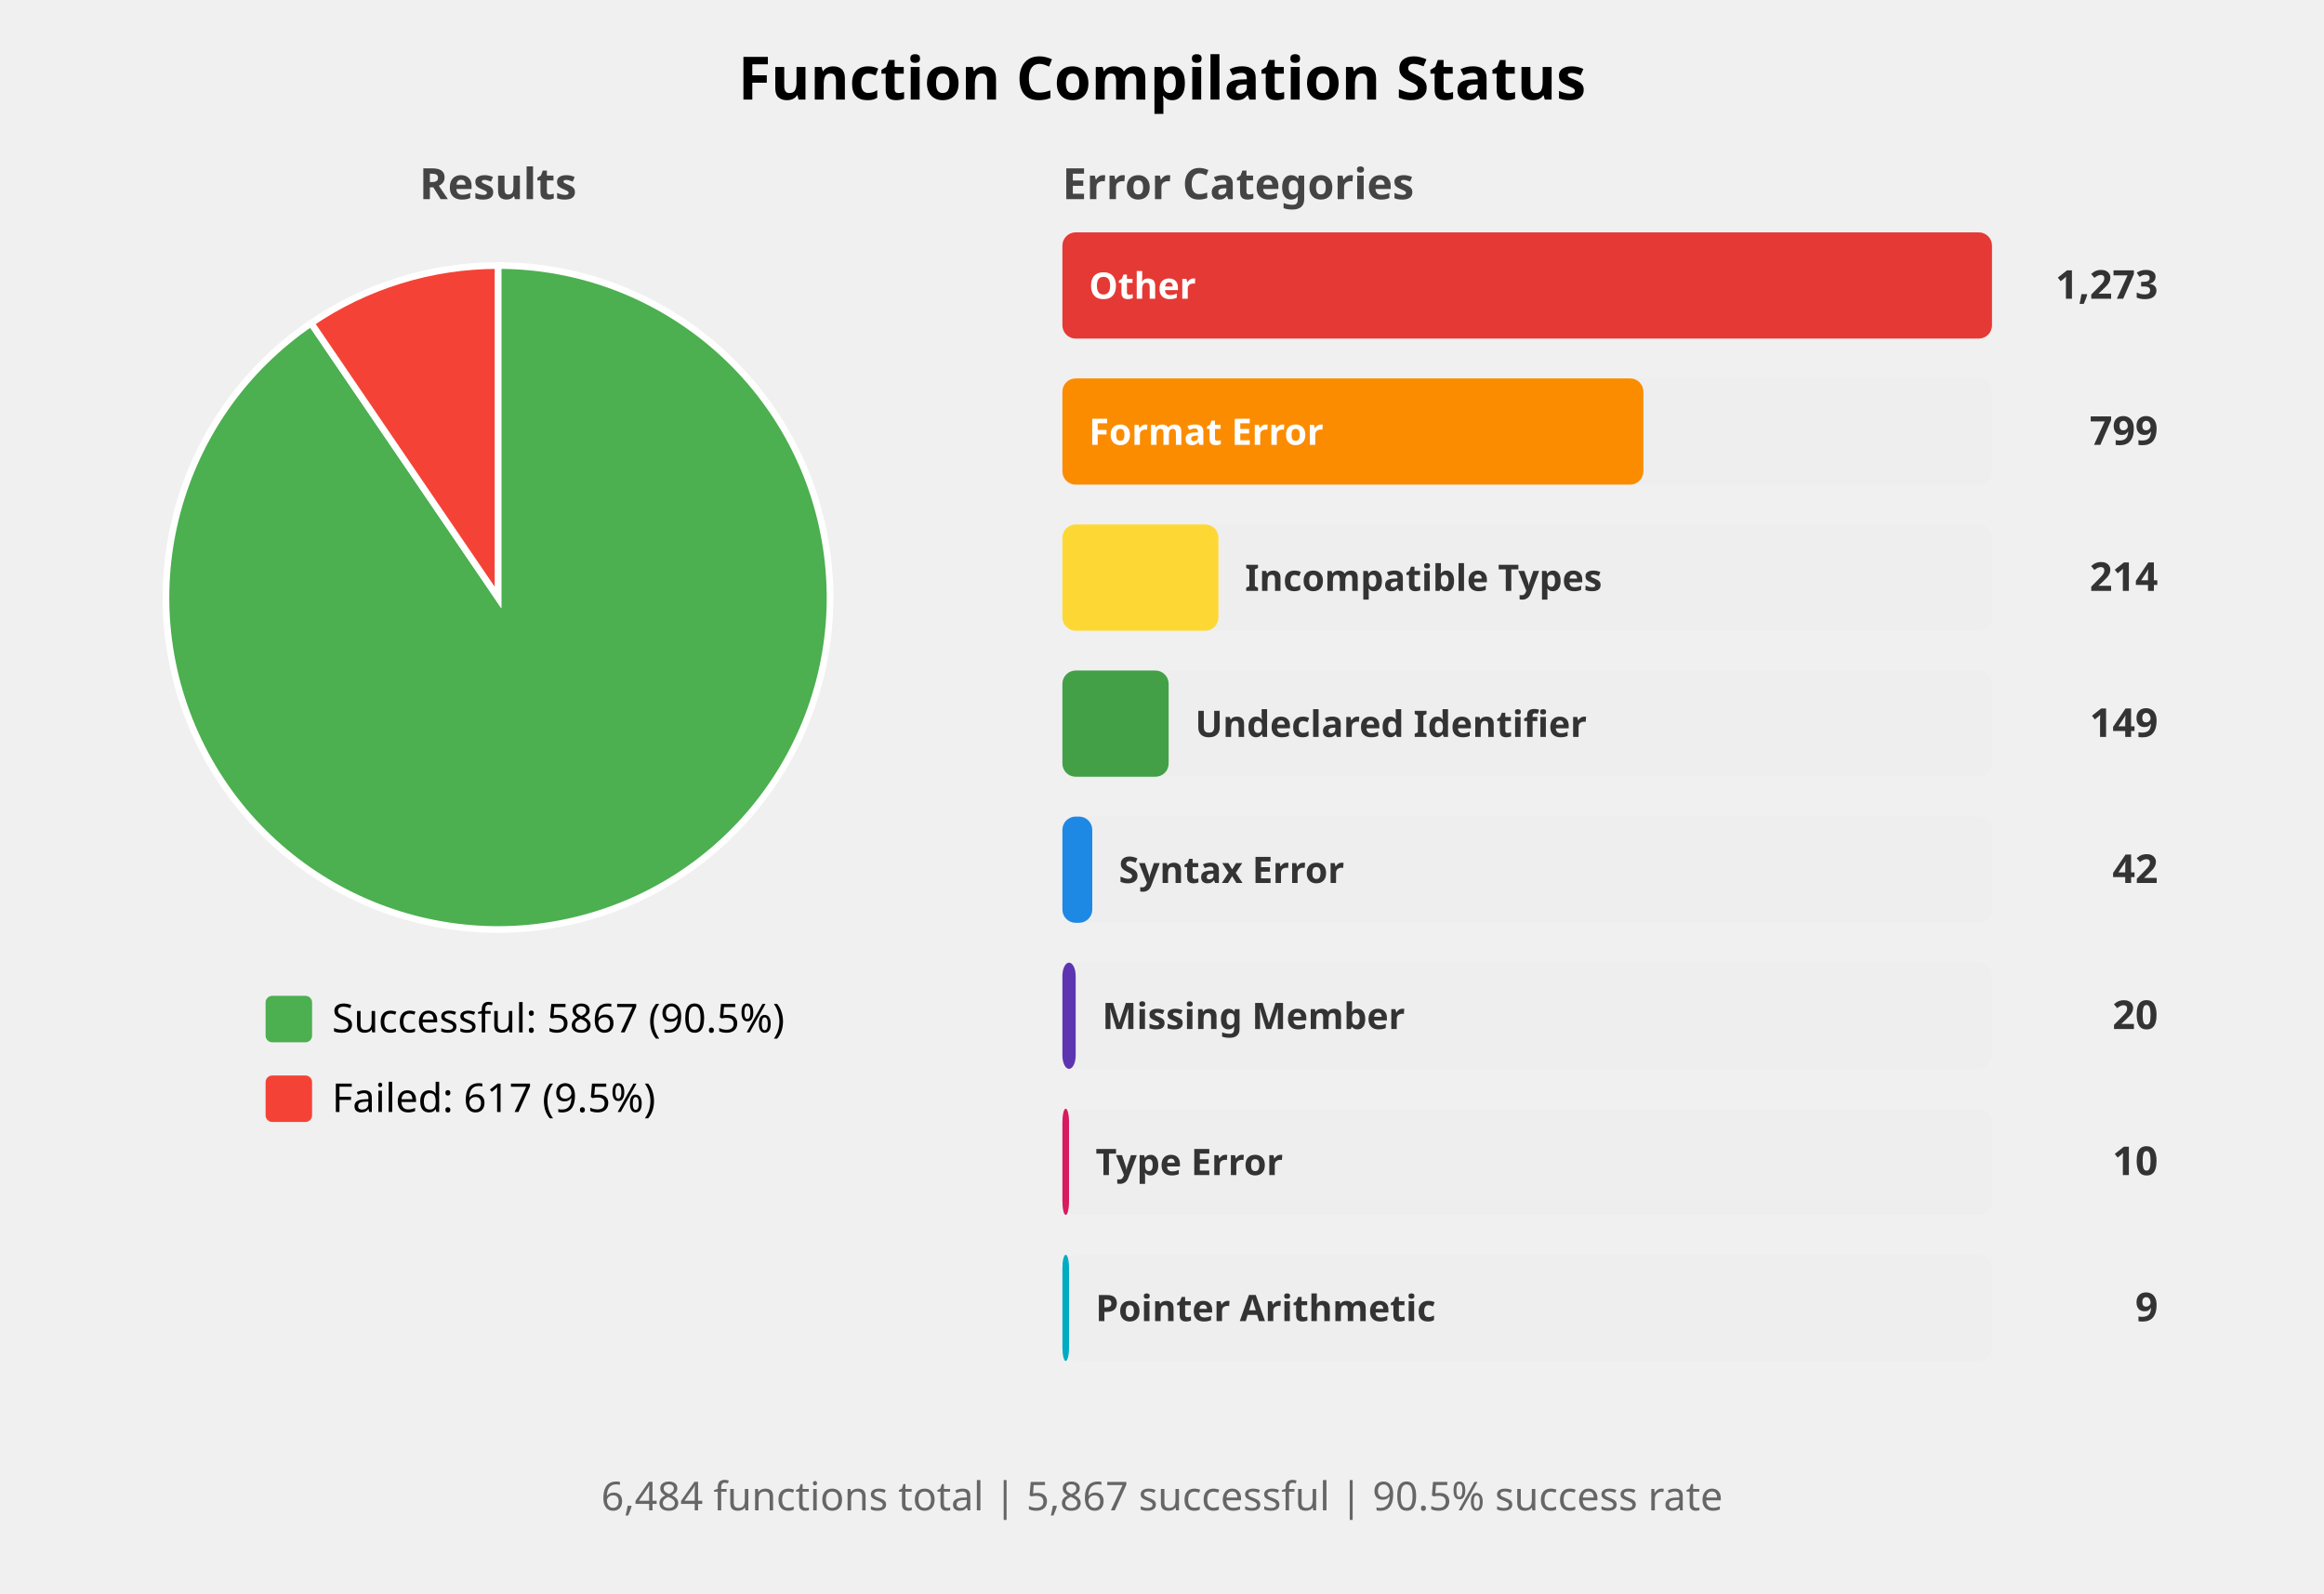
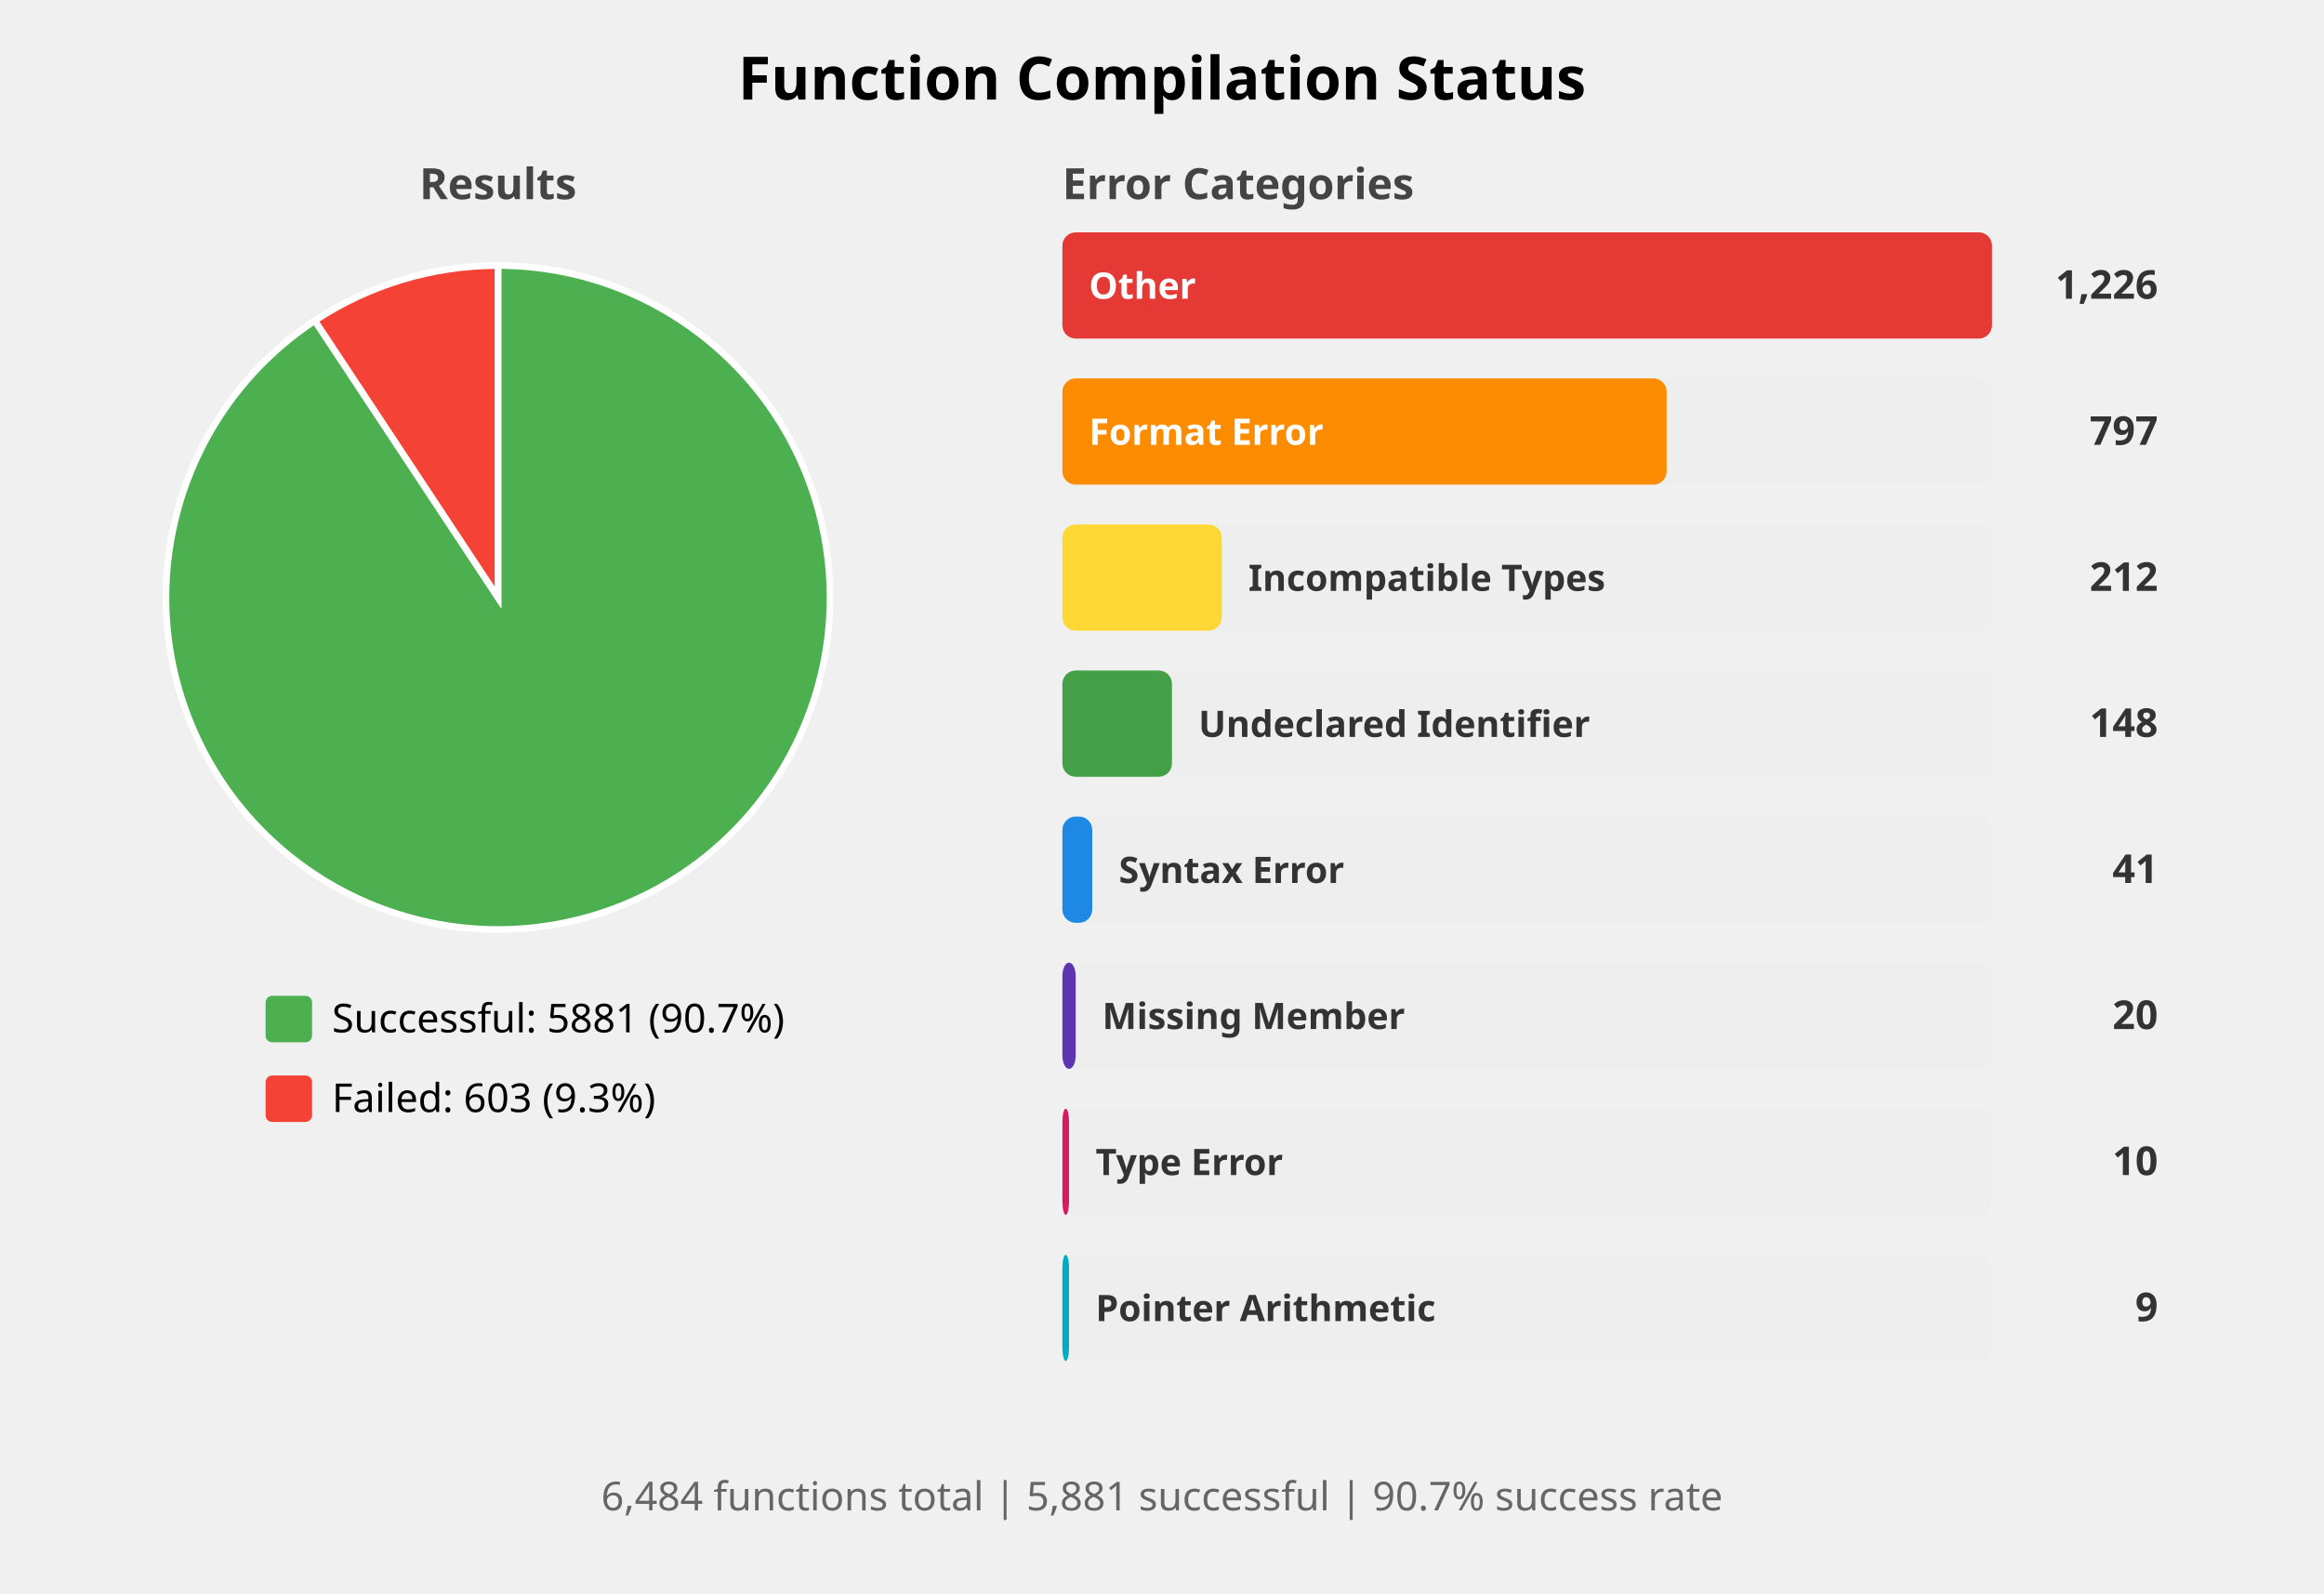
<svg xmlns="http://www.w3.org/2000/svg" width="700" height="480" viewBox="0 0 700 480">
  <style>
    .title { font: bold 18px sans-serif; }
    .subtitle { font: bold 13px sans-serif; fill: #444; }
    .label { font: 12px sans-serif; }
    .bar-label { font: bold 11px sans-serif; fill: white; }
    .bar-label-dark { font: bold 11px sans-serif; fill: #333; }
    .count { font: bold 12px sans-serif; fill: #333; }
    .summary { font: 12px sans-serif; fill: #666; }
  </style>
  <rect width="100%%" height="100%%" fill="white" />
  <text x="350" y="30" class="title" text-anchor="middle">Function Compilation Status</text>
  <text x="150" y="60" class="subtitle" text-anchor="middle">Results</text>
-   <path d="M 150,180 L 150.00,80.00 A 100,100 0 1,1 93.71,97.35 Z" fill="#4CAF50" stroke="white" stroke-width="2" />
-   <path d="M 150,180 L 93.71,97.35 A 100,100 0 0,1 150.00,80.00 Z" fill="#F44336" stroke="white" stroke-width="2" />
+   <path d="M 150,180 L 150.00,80.00 A 100,100 0 1,1 94.84,96.59 Z" fill="#4CAF50" stroke="white" stroke-width="2" />
+   <path d="M 150,180 L 94.84,96.59 A 100,100 0 0,1 150.00,80.00 Z" fill="#F44336" stroke="white" stroke-width="2" />
  <rect x="80" y="300" width="14" height="14" fill="#4CAF50" rx="2" />
-   <text x="100" y="311" class="label">Successful: 5867 (90.5%)</text>
+   <text x="100" y="311" class="label">Successful: 5881 (90.7%)</text>
  <rect x="80" y="324" width="14" height="14" fill="#F44336" rx="2" />
-   <text x="100" y="335" class="label">Failed: 617 (9.5%)</text>
+   <text x="100" y="335" class="label">Failed: 603 (9.3%)</text>
  <text x="320" y="60" class="subtitle">Error Categories</text>
  <rect x="320" y="70" width="280" height="32" fill="#EEEEEE" rx="4" />
  <rect x="320" y="70" width="280" height="32" fill="#E53935" rx="4" />
  <text x="328" y="90" class="bar-label">Other</text>
-   <text x="650" y="90" class="count" text-anchor="end">1,273</text>
+   <text x="650" y="90" class="count" text-anchor="end">1,226</text>
  <rect x="320" y="114" width="280" height="32" fill="#EEEEEE" rx="4" />
-   <rect x="320" y="114" width="175" height="32" fill="#FB8C00" rx="4" />
+   <rect x="320" y="114" width="182" height="32" fill="#FB8C00" rx="4" />
  <text x="328" y="134" class="bar-label">Format Error</text>
-   <text x="650" y="134" class="count" text-anchor="end">799</text>
+   <text x="650" y="134" class="count" text-anchor="end">797</text>
  <rect x="320" y="158" width="280" height="32" fill="#EEEEEE" rx="4" />
-   <rect x="320" y="158" width="47" height="32" fill="#FDD835" rx="4" />
-   <text x="375" y="178" class="bar-label-dark">Incompatible Types</text>
-   <text x="650" y="178" class="count" text-anchor="end">214</text>
+   <rect x="320" y="158" width="48" height="32" fill="#FDD835" rx="4" />
+   <text x="376" y="178" class="bar-label-dark">Incompatible Types</text>
+   <text x="650" y="178" class="count" text-anchor="end">212</text>
  <rect x="320" y="202" width="280" height="32" fill="#EEEEEE" rx="4" />
-   <rect x="320" y="202" width="32" height="32" fill="#43A047" rx="4" />
-   <text x="360" y="222" class="bar-label-dark">Undeclared Identifier</text>
-   <text x="650" y="222" class="count" text-anchor="end">149</text>
+   <rect x="320" y="202" width="33" height="32" fill="#43A047" rx="4" />
+   <text x="361" y="222" class="bar-label-dark">Undeclared Identifier</text>
+   <text x="650" y="222" class="count" text-anchor="end">148</text>
  <rect x="320" y="246" width="280" height="32" fill="#EEEEEE" rx="4" />
  <rect x="320" y="246" width="9" height="32" fill="#1E88E5" rx="4" />
  <text x="337" y="266" class="bar-label-dark">Syntax Error</text>
-   <text x="650" y="266" class="count" text-anchor="end">42</text>
+   <text x="650" y="266" class="count" text-anchor="end">41</text>
  <rect x="320" y="290" width="280" height="32" fill="#EEEEEE" rx="4" />
  <rect x="320" y="290" width="4" height="32" fill="#5E35B1" rx="4" />
  <text x="332" y="310" class="bar-label-dark">Missing Member</text>
  <text x="650" y="310" class="count" text-anchor="end">20</text>
  <rect x="320" y="334" width="280" height="32" fill="#EEEEEE" rx="4" />
  <rect x="320" y="334" width="2" height="32" fill="#D81B60" rx="4" />
  <text x="330" y="354" class="bar-label-dark">Type Error</text>
  <text x="650" y="354" class="count" text-anchor="end">10</text>
  <rect x="320" y="378" width="280" height="32" fill="#EEEEEE" rx="4" />
  <rect x="320" y="378" width="2" height="32" fill="#00ACC1" rx="4" />
  <text x="330" y="398" class="bar-label-dark">Pointer Arithmetic</text>
  <text x="650" y="398" class="count" text-anchor="end">9</text>
  <text x="350" y="455" class="summary" text-anchor="middle">
-     6,484 functions total | 5,867 successful | 90.5% success rate
+     6,484 functions total | 5,881 successful | 90.7% success rate
  </text>
</svg>
